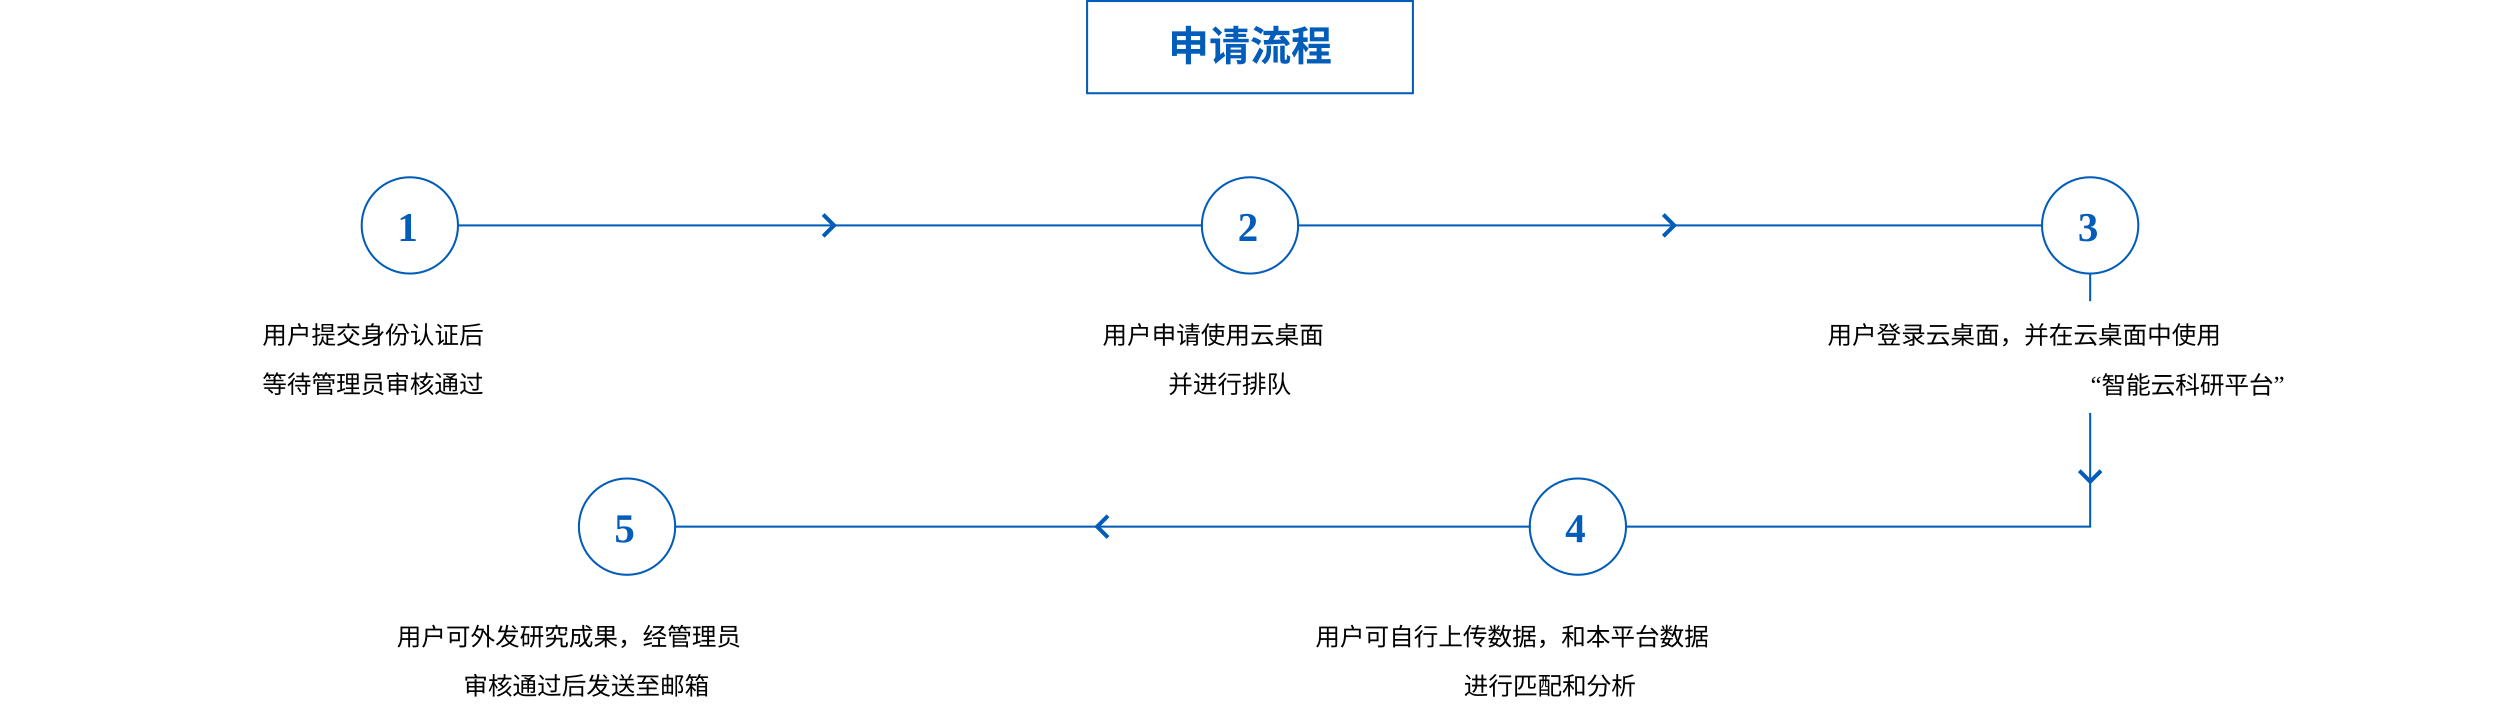
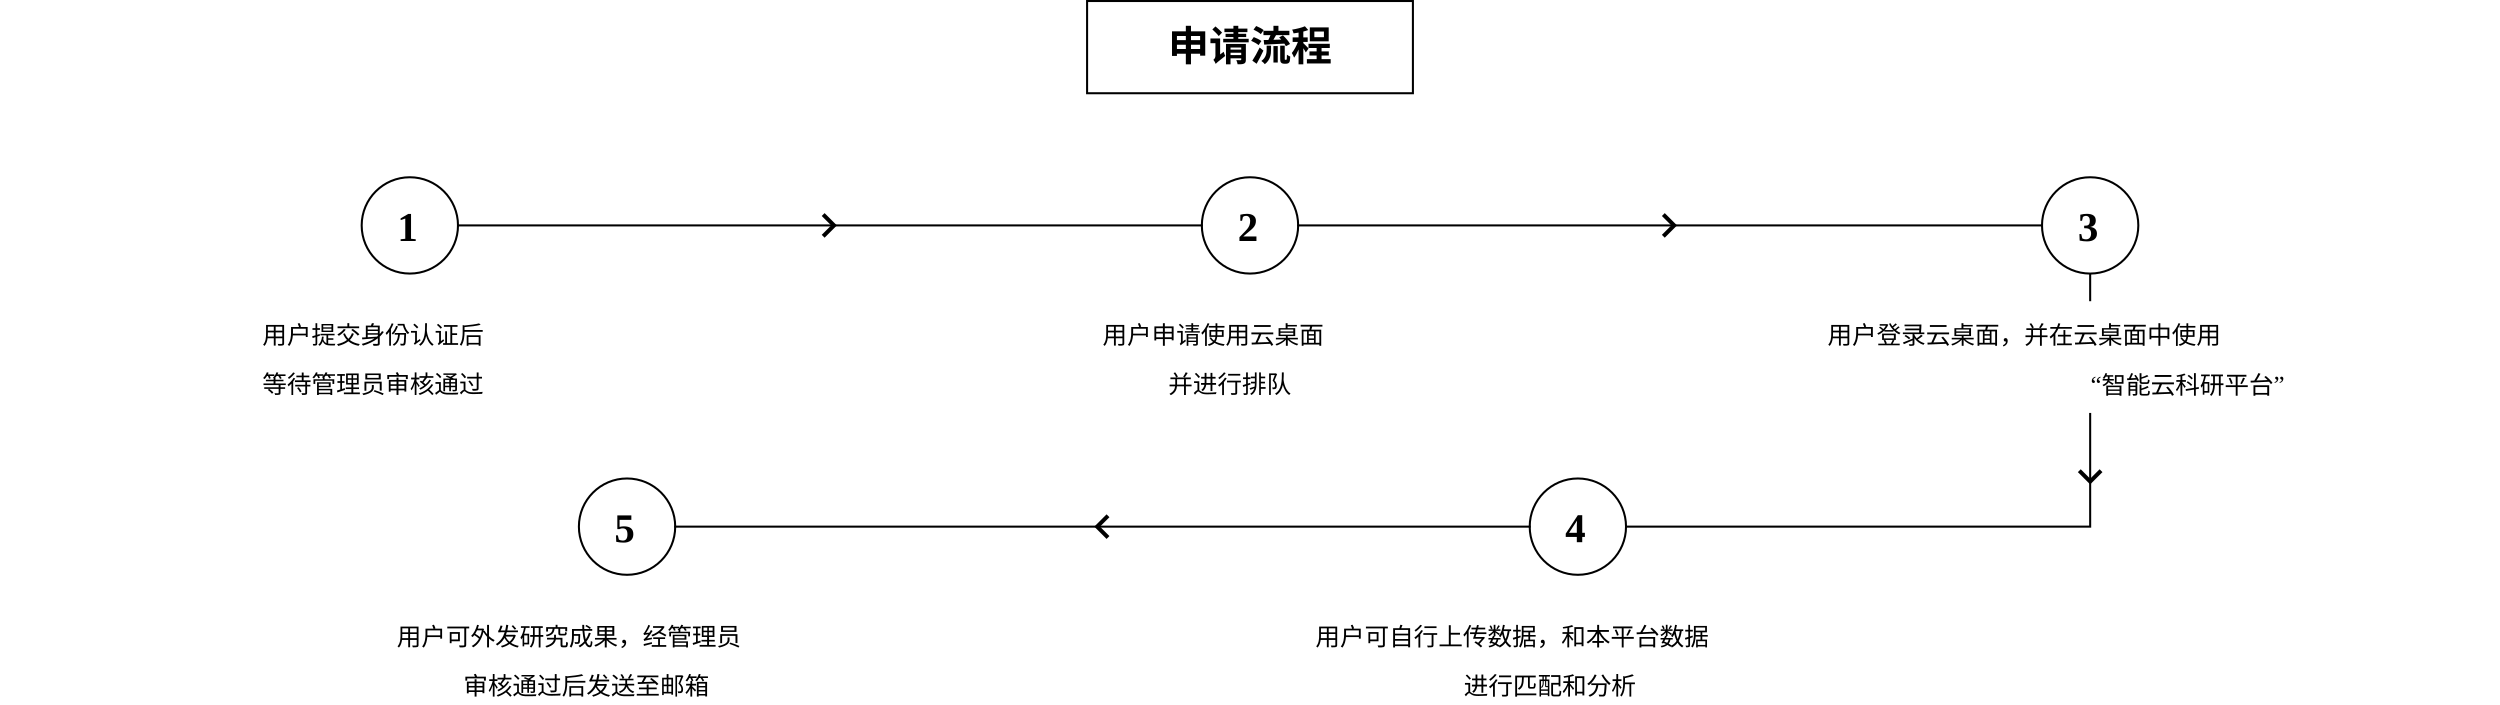
<svg xmlns="http://www.w3.org/2000/svg" width="1220" height="344" viewBox="0 0 1220 344" fill="none">
-   <rect x="530.5" y="0.5" width="159" height="45" stroke="#025CB9" />
-   <text x="570" y="29.6" fill="#025CB9" font-size="20px" font-weight="600">申请流程</text>
-   <path d="M223 110L587 110" stroke="#025CB9" />
-   <path d="M633 110L997 110" stroke="#025CB9" />
-   <rect x="176.5" y="86.5" width="47" height="47" rx="23.5" stroke="#025CB9" />
-   <text x="193.9" y="117.6" fill="#025CB9" font-size="20px" font-weight="600">1</text>
+   <rect x="530.5" y="0.5" width="159" height="45" stroke="currentColor" />
+   <text x="570" y="29.6" fill="currentColor" font-size="20px" font-weight="600">申请流程</text>
+   <path d="M223 110L587 110" stroke="currentColor" />
+   <path d="M633 110L997 110" stroke="currentColor" />
+   <rect x="176.5" y="86.5" width="47" height="47" rx="23.5" stroke="currentColor" />
+   <text x="193.9" y="117.6" fill="currentColor" font-size="20px" font-weight="600">1</text>
  <text x="128" y="167.8" fill="black">
    <tspan>用户提交身份认证后</tspan>
    <tspan x="128" dy="24">等待管理员审核通过</tspan>
  </text>
-   <rect x="586.5" y="86.5" width="47" height="47" rx="23.5" stroke="#025CB9" />
-   <text x="604" y="117.6" fill="#025CB9" font-size="20px" font-weight="600">2</text>
+   <rect x="586.5" y="86.5" width="47" height="47" rx="23.5" stroke="currentColor" />
+   <text x="604" y="117.6" fill="currentColor" font-size="20px" font-weight="600">2</text>
  <text x="538" y="167.8" fill="black">
    <tspan>用户申请使用云桌面</tspan>
    <tspan x="570.1" dy="24">并进行排队</tspan>
  </text>
-   <path d="M405.6 110L401 105.4L402.4 104L408.4 110L402.4 116L401 114.6L405.6 110Z" fill="#025CB9" />
-   <path d="M815.6 110L811 105.4L812.4 104L818.4 110L812.4 116L811 114.6L815.6 110Z" fill="#025CB9" />
-   <rect x="996.5" y="86.5" width="47" height="47" rx="23.5" stroke="#025CB9" />
-   <text x="1014" y="117.6" fill="#025CB9" font-size="20px" font-weight="600">3</text>
+   <path d="M405.6 110L401 105.4L402.4 104L408.4 110L402.4 116L401 114.6L405.6 110Z" fill="currentColor" />
+   <path d="M815.6 110L811 105.4L812.4 104L818.4 110L812.4 116L811 114.6L815.6 110Z" fill="currentColor" />
+   <rect x="996.5" y="86.5" width="47" height="47" rx="23.5" stroke="currentColor" />
+   <text x="1014" y="117.6" fill="currentColor" font-size="20px" font-weight="600">3</text>
  <text x="891.8" y="167.8" fill="black">
    <tspan>用户登录云桌面，并在云桌面中使用</tspan>
  </text>
  <g style="transform: translateX(-50%); transform-box: fill-box;">
    <text x="1020.2" y="191.8" fill="black">“智能云科研平台”</text>
  </g>
-   <path d="M1020 236.4L1014 230.4L1015.4 229L1020 233.6L1024.6 229L1026 230.4L1020 236.4Z" fill="#025CB9" />
-   <path d="M793.5 256.997C868.871 256.997 1020 256.997 1020 256.997L1020 201.5M1020 133.5L1020 147" stroke="#025CB9" />
-   <path d="M329 257L747 257" stroke="#025CB9" />
-   <rect x="282.5" y="233.5" width="47" height="47" rx="23.5" stroke="#025CB9" />
-   <text x="299.8" y="264.6" fill="#025CB9" font-size="20px" font-weight="600">5</text>
+   <path d="M1020 236.4L1014 230.4L1015.4 229L1020 233.6L1024.6 229L1026 230.4L1020 236.4Z" fill="currentColor" />
+   <path d="M793.5 256.997C868.871 256.997 1020 256.997 1020 256.997L1020 201.5M1020 133.5L1020 147" stroke="currentColor" />
+   <path d="M329 257L747 257" stroke="currentColor" />
+   <rect x="282.5" y="233.5" width="47" height="47" rx="23.5" stroke="currentColor" />
+   <text x="299.8" y="264.6" fill="currentColor" font-size="20px" font-weight="600">5</text>
  <text x="193.6" y="315" fill="black">
    <tspan>用户可外发研究成果，经管理员</tspan>
    <tspan x="226.1" dy="24">审核通过后发送至邮箱</tspan>
  </text>
-   <path d="M540 263L534 257L540 251L541.4 252.4L536.8 257L541.4 261.6L540 263Z" fill="#025CB9" />
-   <rect x="746.5" y="233.5" width="47" height="47" rx="23.5" stroke="#025CB9" />
-   <text x="763.8" y="264.6" fill="#025CB9" font-size="20px" font-weight="600">4</text>
+   <path d="M540 263L534 257L540 251L541.4 252.4L536.8 257L541.4 261.6L540 263Z" fill="currentColor" />
+   <rect x="746.5" y="233.5" width="47" height="47" rx="23.5" stroke="currentColor" />
+   <text x="763.8" y="264.6" fill="currentColor" font-size="20px" font-weight="600">4</text>
  <text x="641.9" y="315" fill="black">
    <tspan>用户可自行上传数据，和本平台数据</tspan>
    <tspan x="714.3" dy="24">进行匹配和分析</tspan>
  </text>
</svg>
